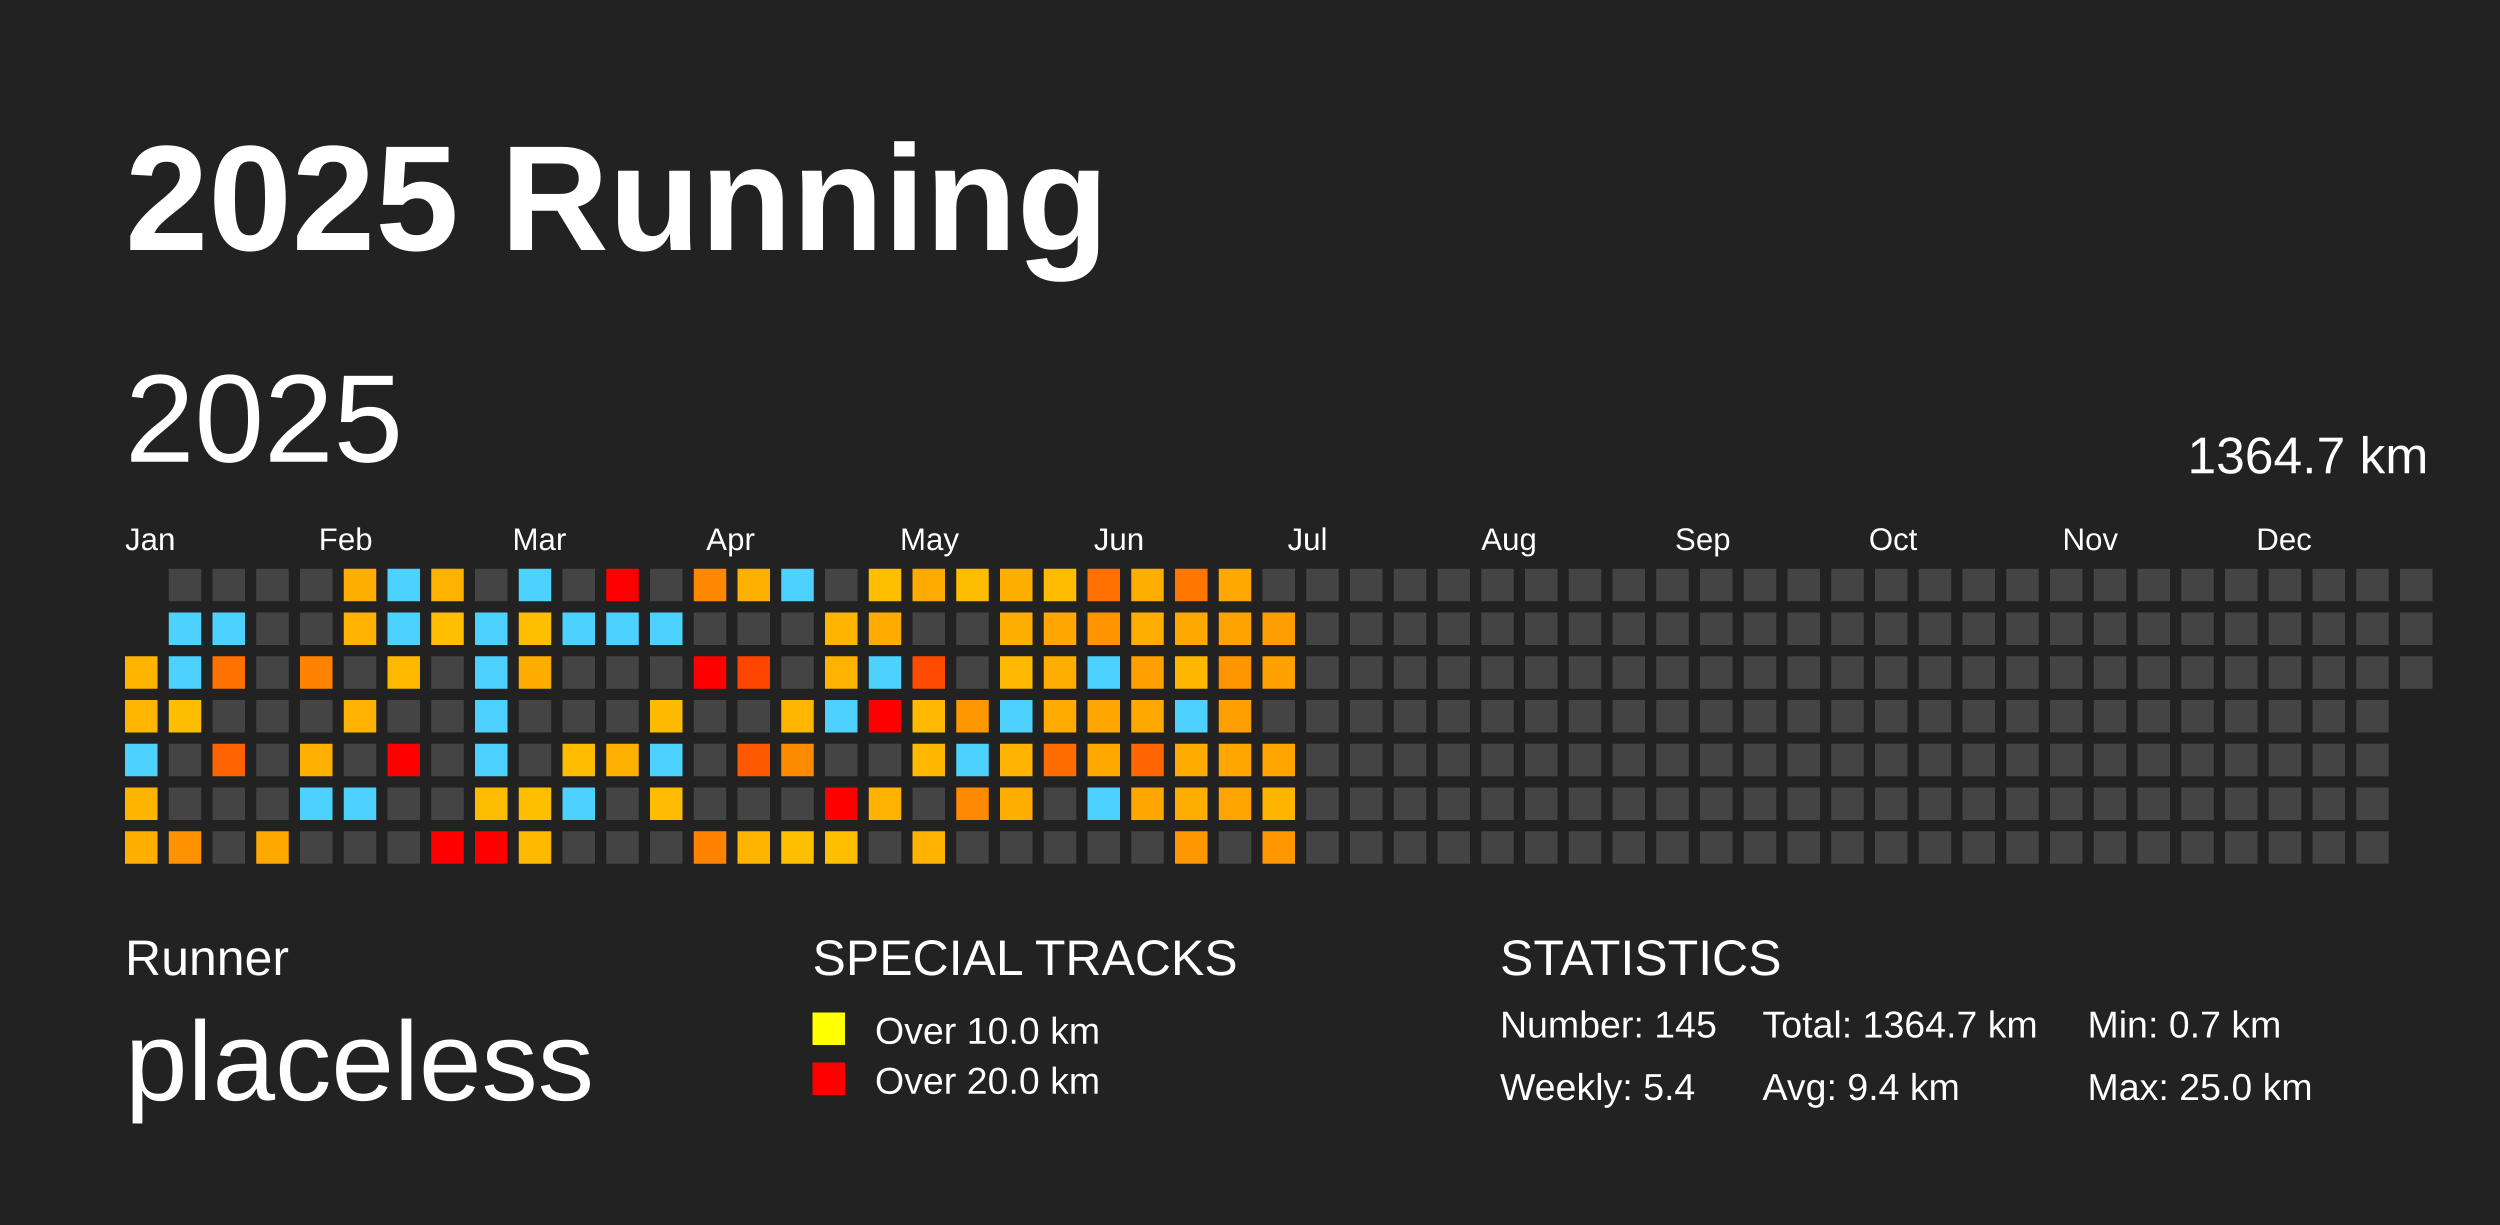
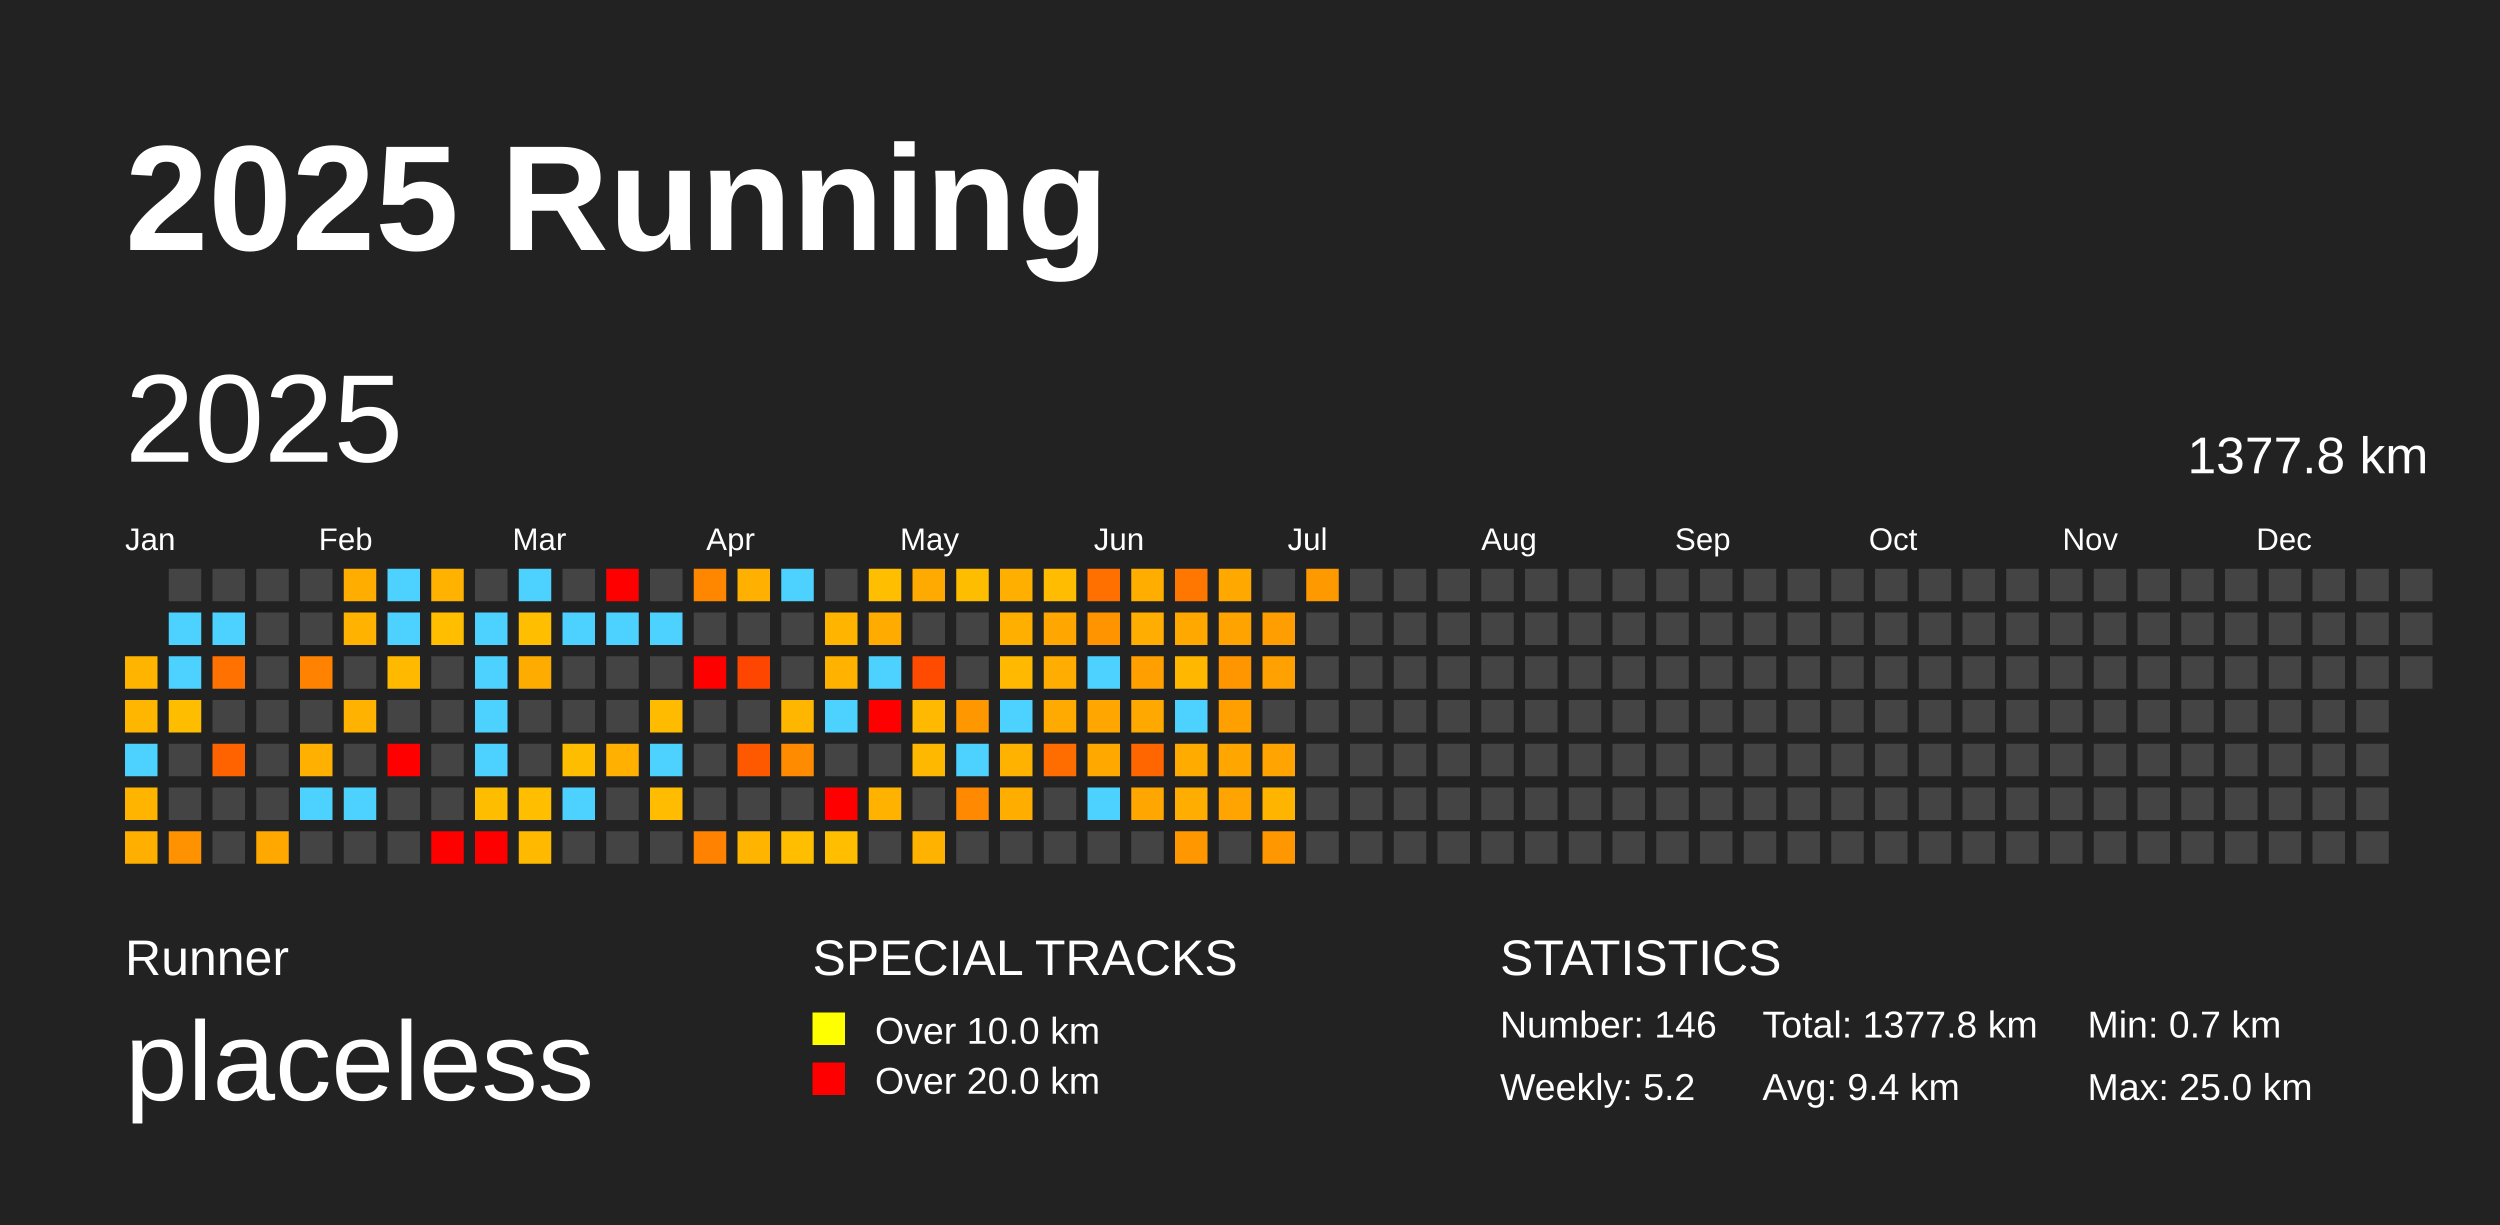
<svg xmlns="http://www.w3.org/2000/svg" baseProfile="full" height="98mm" version="1.1" viewBox="0,0,200,98" width="200mm">
  <defs />
  <rect fill="#222222" height="98" width="200" x="0" y="0" />
  <text fill="#FFFFFF" style="font-size:12px; font-family:Arial; font-weight:bold;" x="10" y="20">2025 Running</text>
  <text fill="#FFFFFF" style="font-size:4px; font-family:Arial" x="10" y="78">Runner</text>
  <text fill="#FFFFFF" style="font-size:9px; font-family:Arial" x="10" y="88">placeless</text>
  <text fill="#FFFFFF" style="font-size:4px; font-family:Arial" x="65" y="78">SPECIAL TRACKS</text>
  <rect fill="yellow" height="2.6" width="2.6" x="65" y="81" />
  <text fill="#FFFFFF" style="font-size:3px; font-family:Arial" x="70" y="83.5">Over 10.0 km</text>
  <rect fill="red" height="2.6" width="2.6" x="65" y="85" />
  <text fill="#FFFFFF" style="font-size:3px; font-family:Arial" x="70" y="87.5">Over 20.0 km</text>
  <text fill="#FFFFFF" style="font-size:4px; font-family:Arial" x="120" y="78">STATISTICS</text>
-   <text fill="#FFFFFF" style="font-size:3px; font-family:Arial" x="120" y="83">Number: 145</text>
-   <text fill="#FFFFFF" style="font-size:3px; font-family:Arial" x="120" y="88">Weekly: 5.4</text>
-   <text fill="#FFFFFF" style="font-size:3px; font-family:Arial" x="141" y="83">Total: 1364.7 km</text>
+   <text fill="#FFFFFF" style="font-size:3px; font-family:Arial" x="120" y="83">Number: 146</text>
+   <text fill="#FFFFFF" style="font-size:3px; font-family:Arial" x="120" y="88">Weekly: 5.2</text>
+   <text fill="#FFFFFF" style="font-size:3px; font-family:Arial" x="141" y="83">Total: 1377.8 km</text>
  <text fill="#FFFFFF" style="font-size:3px; font-family:Arial" x="141" y="88">Avg: 9.4 km</text>
  <text fill="#FFFFFF" style="font-size:3px; font-family:Arial" x="167" y="83">Min: 0.7 km</text>
  <text fill="#FFFFFF" style="font-size:3px; font-family:Arial" x="167" y="88">Max: 25.0 km</text>
  <text dominant-baseline="hanging" fill="#FFFFFF" style="font-size:10.0px; font-family:Arial;" x="10" y="30">2025</text>
-   <text dominant-baseline="hanging" fill="#FFFFFF" style="font-size:4.125px; font-family:Arial;" x="175" y="35">1364.7 km</text>
+   <text dominant-baseline="hanging" fill="#FFFFFF" style="font-size:4.125px; font-family:Arial;" x="175" y="35">1377.8 km</text>
  <text fill="#FFFFFF" style="font-size:2.5px; font-family:Arial" x="10.0" y="44">Jan</text>
  <text fill="#FFFFFF" style="font-size:2.5px; font-family:Arial" x="25.5" y="44">Feb</text>
  <text fill="#FFFFFF" style="font-size:2.5px; font-family:Arial" x="41.0" y="44">Mar</text>
  <text fill="#FFFFFF" style="font-size:2.5px; font-family:Arial" x="56.5" y="44">Apr</text>
  <text fill="#FFFFFF" style="font-size:2.5px; font-family:Arial" x="72.0" y="44">May</text>
  <text fill="#FFFFFF" style="font-size:2.5px; font-family:Arial" x="87.5" y="44">Jun</text>
  <text fill="#FFFFFF" style="font-size:2.5px; font-family:Arial" x="103.0" y="44">Jul</text>
  <text fill="#FFFFFF" style="font-size:2.5px; font-family:Arial" x="118.5" y="44">Aug</text>
  <text fill="#FFFFFF" style="font-size:2.5px; font-family:Arial" x="134.0" y="44">Sep</text>
  <text fill="#FFFFFF" style="font-size:2.5px; font-family:Arial" x="149.5" y="44">Oct</text>
  <text fill="#FFFFFF" style="font-size:2.5px; font-family:Arial" x="165.0" y="44">Nov</text>
  <text fill="#FFFFFF" style="font-size:2.5px; font-family:Arial" x="180.5" y="44">Dec</text>
  <rect fill="#ffb500" height="2.6" width="2.6" x="10.0" y="52.5" />
  <rect fill="#ffb600" height="2.6" width="2.6" x="10.0" y="56.0" />
  <rect fill="#4dd2ff" height="2.6" width="2.6" x="10.0" y="59.5" />
  <rect fill="#ffb400" height="2.6" width="2.6" x="10.0" y="63.0" />
  <rect fill="#ffaf00" height="2.6" width="2.6" x="10.0" y="66.5" />
  <rect fill="#444444" height="2.6" width="2.6" x="13.5" y="45.5" />
  <rect fill="#4dd2ff" height="2.6" width="2.6" x="13.5" y="49.0" />
  <rect fill="#4dd2ff" height="2.6" width="2.6" x="13.5" y="52.5" />
  <rect fill="#ffbd00" height="2.6" width="2.6" x="13.5" y="56.0" />
  <rect fill="#444444" height="2.6" width="2.6" x="13.5" y="59.5" />
  <rect fill="#444444" height="2.6" width="2.6" x="13.5" y="63.0" />
  <rect fill="#ff9200" height="2.6" width="2.6" x="13.5" y="66.5" />
  <rect fill="#444444" height="2.6" width="2.6" x="17.0" y="45.5" />
  <rect fill="#4dd2ff" height="2.6" width="2.6" x="17.0" y="49.0" />
  <rect fill="#ff7100" height="2.6" width="2.6" x="17.0" y="52.5" />
  <rect fill="#444444" height="2.6" width="2.6" x="17.0" y="56.0" />
  <rect fill="#ff6300" height="2.6" width="2.6" x="17.0" y="59.5" />
  <rect fill="#444444" height="2.6" width="2.6" x="17.0" y="63.0" />
  <rect fill="#444444" height="2.6" width="2.6" x="17.0" y="66.5" />
  <rect fill="#444444" height="2.6" width="2.6" x="20.5" y="45.5" />
  <rect fill="#444444" height="2.6" width="2.6" x="20.5" y="49.0" />
  <rect fill="#444444" height="2.6" width="2.6" x="20.5" y="52.5" />
  <rect fill="#444444" height="2.6" width="2.6" x="20.5" y="56.0" />
  <rect fill="#444444" height="2.6" width="2.6" x="20.5" y="59.5" />
  <rect fill="#444444" height="2.6" width="2.6" x="20.5" y="63.0" />
  <rect fill="#ffa800" height="2.6" width="2.6" x="20.5" y="66.5" />
  <rect fill="#444444" height="2.6" width="2.6" x="24.0" y="45.5" />
  <rect fill="#444444" height="2.6" width="2.6" x="24.0" y="49.0" />
  <rect fill="#ff8300" height="2.6" width="2.6" x="24.0" y="52.5" />
  <rect fill="#444444" height="2.6" width="2.6" x="24.0" y="56.0" />
  <rect fill="#ffb000" height="2.6" width="2.6" x="24.0" y="59.5" />
  <rect fill="#4dd2ff" height="2.6" width="2.6" x="24.0" y="63.0" />
  <rect fill="#444444" height="2.6" width="2.6" x="24.0" y="66.5" />
  <rect fill="#ffae00" height="2.6" width="2.6" x="27.5" y="45.5" />
  <rect fill="#ffb200" height="2.6" width="2.6" x="27.5" y="49.0" />
  <rect fill="#444444" height="2.6" width="2.6" x="27.5" y="52.5" />
  <rect fill="#ffb200" height="2.6" width="2.6" x="27.5" y="56.0" />
  <rect fill="#444444" height="2.6" width="2.6" x="27.5" y="59.5" />
  <rect fill="#4dd2ff" height="2.6" width="2.6" x="27.5" y="63.0" />
  <rect fill="#444444" height="2.6" width="2.6" x="27.5" y="66.5" />
  <rect fill="#4dd2ff" height="2.6" width="2.6" x="31.0" y="45.5" />
  <rect fill="#4dd2ff" height="2.6" width="2.6" x="31.0" y="49.0" />
  <rect fill="#ffba00" height="2.6" width="2.6" x="31.0" y="52.5" />
  <rect fill="#444444" height="2.6" width="2.6" x="31.0" y="56.0" />
  <rect fill="red" height="2.6" width="2.6" x="31.0" y="59.5" />
  <rect fill="#444444" height="2.6" width="2.6" x="31.0" y="63.0" />
  <rect fill="#444444" height="2.6" width="2.6" x="31.0" y="66.5" />
  <rect fill="#ffb200" height="2.6" width="2.6" x="34.5" y="45.5" />
  <rect fill="#ffbf00" height="2.6" width="2.6" x="34.5" y="49.0" />
  <rect fill="#444444" height="2.6" width="2.6" x="34.5" y="52.5" />
  <rect fill="#444444" height="2.6" width="2.6" x="34.5" y="56.0" />
  <rect fill="#444444" height="2.6" width="2.6" x="34.5" y="59.5" />
  <rect fill="#444444" height="2.6" width="2.6" x="34.5" y="63.0" />
  <rect fill="red" height="2.6" width="2.6" x="34.5" y="66.5" />
  <rect fill="#444444" height="2.6" width="2.6" x="38.0" y="45.5" />
  <rect fill="#4dd2ff" height="2.6" width="2.6" x="38.0" y="49.0" />
  <rect fill="#4dd2ff" height="2.6" width="2.6" x="38.0" y="52.5" />
  <rect fill="#4dd2ff" height="2.6" width="2.6" x="38.0" y="56.0" />
  <rect fill="#4dd2ff" height="2.6" width="2.6" x="38.0" y="59.5" />
  <rect fill="#ffbd00" height="2.6" width="2.6" x="38.0" y="63.0" />
  <rect fill="red" height="2.6" width="2.6" x="38.0" y="66.5" />
  <rect fill="#4dd2ff" height="2.6" width="2.6" x="41.5" y="45.5" />
  <rect fill="#ffbf00" height="2.6" width="2.6" x="41.5" y="49.0" />
  <rect fill="#ffac00" height="2.6" width="2.6" x="41.5" y="52.5" />
  <rect fill="#444444" height="2.6" width="2.6" x="41.5" y="56.0" />
  <rect fill="#444444" height="2.6" width="2.6" x="41.5" y="59.5" />
  <rect fill="#ffbe00" height="2.6" width="2.6" x="41.5" y="63.0" />
  <rect fill="#ffba00" height="2.6" width="2.6" x="41.5" y="66.5" />
  <rect fill="#444444" height="2.6" width="2.6" x="45.0" y="45.5" />
  <rect fill="#4dd2ff" height="2.6" width="2.6" x="45.0" y="49.0" />
  <rect fill="#444444" height="2.6" width="2.6" x="45.0" y="52.5" />
  <rect fill="#444444" height="2.6" width="2.6" x="45.0" y="56.0" />
  <rect fill="#ffbd00" height="2.6" width="2.6" x="45.0" y="59.5" />
  <rect fill="#4dd2ff" height="2.6" width="2.6" x="45.0" y="63.0" />
  <rect fill="#444444" height="2.6" width="2.6" x="45.0" y="66.5" />
  <rect fill="red" height="2.6" width="2.6" x="48.5" y="45.5" />
  <rect fill="#4dd2ff" height="2.6" width="2.6" x="48.5" y="49.0" />
  <rect fill="#444444" height="2.6" width="2.6" x="48.5" y="52.5" />
  <rect fill="#444444" height="2.6" width="2.6" x="48.5" y="56.0" />
  <rect fill="#ffb000" height="2.6" width="2.6" x="48.5" y="59.5" />
  <rect fill="#444444" height="2.6" width="2.6" x="48.5" y="63.0" />
  <rect fill="#444444" height="2.6" width="2.6" x="48.5" y="66.5" />
  <rect fill="#444444" height="2.6" width="2.6" x="52.0" y="45.5" />
  <rect fill="#4dd2ff" height="2.6" width="2.6" x="52.0" y="49.0" />
  <rect fill="#444444" height="2.6" width="2.6" x="52.0" y="52.5" />
  <rect fill="#ffbb00" height="2.6" width="2.6" x="52.0" y="56.0" />
  <rect fill="#4dd2ff" height="2.6" width="2.6" x="52.0" y="59.5" />
  <rect fill="#ffbc00" height="2.6" width="2.6" x="52.0" y="63.0" />
  <rect fill="#444444" height="2.6" width="2.6" x="52.0" y="66.5" />
  <rect fill="#ff8700" height="2.6" width="2.6" x="55.5" y="45.5" />
  <rect fill="#444444" height="2.6" width="2.6" x="55.5" y="49.0" />
  <rect fill="red" height="2.6" width="2.6" x="55.5" y="52.5" />
  <rect fill="#444444" height="2.6" width="2.6" x="55.5" y="56.0" />
  <rect fill="#444444" height="2.6" width="2.6" x="55.5" y="59.5" />
  <rect fill="#444444" height="2.6" width="2.6" x="55.5" y="63.0" />
  <rect fill="#ff8300" height="2.6" width="2.6" x="55.5" y="66.5" />
  <rect fill="#ffb000" height="2.6" width="2.6" x="59.0" y="45.5" />
  <rect fill="#444444" height="2.6" width="2.6" x="59.0" y="49.0" />
  <rect fill="#ff4600" height="2.6" width="2.6" x="59.0" y="52.5" />
  <rect fill="#444444" height="2.6" width="2.6" x="59.0" y="56.0" />
  <rect fill="#ff5900" height="2.6" width="2.6" x="59.0" y="59.5" />
  <rect fill="#444444" height="2.6" width="2.6" x="59.0" y="63.0" />
  <rect fill="#ffb400" height="2.6" width="2.6" x="59.0" y="66.5" />
  <rect fill="#4dd2ff" height="2.6" width="2.6" x="62.5" y="45.5" />
  <rect fill="#444444" height="2.6" width="2.6" x="62.5" y="49.0" />
  <rect fill="#444444" height="2.6" width="2.6" x="62.5" y="52.5" />
  <rect fill="#ffb600" height="2.6" width="2.6" x="62.5" y="56.0" />
  <rect fill="#ff8b00" height="2.6" width="2.6" x="62.5" y="59.5" />
  <rect fill="#444444" height="2.6" width="2.6" x="62.5" y="63.0" />
  <rect fill="#ffbf00" height="2.6" width="2.6" x="62.5" y="66.5" />
  <rect fill="#444444" height="2.6" width="2.6" x="66.0" y="45.5" />
  <rect fill="#ffb500" height="2.6" width="2.6" x="66.0" y="49.0" />
  <rect fill="#ffb200" height="2.6" width="2.6" x="66.0" y="52.5" />
  <rect fill="#4dd2ff" height="2.6" width="2.6" x="66.0" y="56.0" />
  <rect fill="#444444" height="2.6" width="2.6" x="66.0" y="59.5" />
  <rect fill="red" height="2.6" width="2.6" x="66.0" y="63.0" />
  <rect fill="#ffbf00" height="2.6" width="2.6" x="66.0" y="66.5" />
  <rect fill="#ffbf00" height="2.6" width="2.6" x="69.5" y="45.5" />
  <rect fill="#ffab00" height="2.6" width="2.6" x="69.5" y="49.0" />
  <rect fill="#4dd2ff" height="2.6" width="2.6" x="69.5" y="52.5" />
  <rect fill="red" height="2.6" width="2.6" x="69.5" y="56.0" />
  <rect fill="#444444" height="2.6" width="2.6" x="69.5" y="59.5" />
  <rect fill="#ffb200" height="2.6" width="2.6" x="69.5" y="63.0" />
  <rect fill="#444444" height="2.6" width="2.6" x="69.5" y="66.5" />
  <rect fill="#ffaa00" height="2.6" width="2.6" x="73.0" y="45.5" />
  <rect fill="#444444" height="2.6" width="2.6" x="73.0" y="49.0" />
  <rect fill="#ff4b00" height="2.6" width="2.6" x="73.0" y="52.5" />
  <rect fill="#ffb900" height="2.6" width="2.6" x="73.0" y="56.0" />
  <rect fill="#ffb800" height="2.6" width="2.6" x="73.0" y="59.5" />
  <rect fill="#444444" height="2.6" width="2.6" x="73.0" y="63.0" />
  <rect fill="#ffb300" height="2.6" width="2.6" x="73.0" y="66.5" />
  <rect fill="#ffbd00" height="2.6" width="2.6" x="76.5" y="45.5" />
  <rect fill="#444444" height="2.6" width="2.6" x="76.5" y="49.0" />
  <rect fill="#444444" height="2.6" width="2.6" x="76.5" y="52.5" />
  <rect fill="#ff9700" height="2.6" width="2.6" x="76.5" y="56.0" />
  <rect fill="#4dd2ff" height="2.6" width="2.6" x="76.5" y="59.5" />
  <rect fill="#ff8900" height="2.6" width="2.6" x="76.5" y="63.0" />
  <rect fill="#444444" height="2.6" width="2.6" x="76.5" y="66.5" />
  <rect fill="#ffaf00" height="2.6" width="2.6" x="80.0" y="45.5" />
  <rect fill="#ffaf00" height="2.6" width="2.6" x="80.0" y="49.0" />
  <rect fill="#ffb900" height="2.6" width="2.6" x="80.0" y="52.5" />
  <rect fill="#4dd2ff" height="2.6" width="2.6" x="80.0" y="56.0" />
  <rect fill="#ffb300" height="2.6" width="2.6" x="80.0" y="59.5" />
  <rect fill="#ffae00" height="2.6" width="2.6" x="80.0" y="63.0" />
  <rect fill="#444444" height="2.6" width="2.6" x="80.0" y="66.5" />
  <rect fill="#ffbc00" height="2.6" width="2.6" x="83.5" y="45.5" />
  <rect fill="#ffa700" height="2.6" width="2.6" x="83.5" y="49.0" />
  <rect fill="#ffad00" height="2.6" width="2.6" x="83.5" y="52.5" />
  <rect fill="#ffaa00" height="2.6" width="2.6" x="83.5" y="56.0" />
  <rect fill="#ff6c00" height="2.6" width="2.6" x="83.5" y="59.5" />
  <rect fill="#444444" height="2.6" width="2.6" x="83.5" y="63.0" />
  <rect fill="#444444" height="2.6" width="2.6" x="83.5" y="66.5" />
  <rect fill="#ff7000" height="2.6" width="2.6" x="87.0" y="45.5" />
  <rect fill="#ff9400" height="2.6" width="2.6" x="87.0" y="49.0" />
  <rect fill="#4dd2ff" height="2.6" width="2.6" x="87.0" y="52.5" />
  <rect fill="#ffa700" height="2.6" width="2.6" x="87.0" y="56.0" />
  <rect fill="#ffa800" height="2.6" width="2.6" x="87.0" y="59.5" />
  <rect fill="#4dd2ff" height="2.6" width="2.6" x="87.0" y="63.0" />
  <rect fill="#444444" height="2.6" width="2.6" x="87.0" y="66.5" />
  <rect fill="#ffae00" height="2.6" width="2.6" x="90.5" y="45.5" />
  <rect fill="#ffad00" height="2.6" width="2.6" x="90.5" y="49.0" />
  <rect fill="#ff9f00" height="2.6" width="2.6" x="90.5" y="52.5" />
  <rect fill="#ffa800" height="2.6" width="2.6" x="90.5" y="56.0" />
  <rect fill="#ff6600" height="2.6" width="2.6" x="90.5" y="59.5" />
  <rect fill="#ffa700" height="2.6" width="2.6" x="90.5" y="63.0" />
  <rect fill="#444444" height="2.6" width="2.6" x="90.5" y="66.5" />
  <rect fill="#ff7600" height="2.6" width="2.6" x="94.0" y="45.5" />
  <rect fill="#ffa900" height="2.6" width="2.6" x="94.0" y="49.0" />
  <rect fill="#ffb700" height="2.6" width="2.6" x="94.0" y="52.5" />
  <rect fill="#4dd2ff" height="2.6" width="2.6" x="94.0" y="56.0" />
  <rect fill="#ffab00" height="2.6" width="2.6" x="94.0" y="59.5" />
  <rect fill="#ffad00" height="2.6" width="2.6" x="94.0" y="63.0" />
  <rect fill="#ff9800" height="2.6" width="2.6" x="94.0" y="66.5" />
  <rect fill="#ffa800" height="2.6" width="2.6" x="97.5" y="45.5" />
  <rect fill="#ffa300" height="2.6" width="2.6" x="97.5" y="49.0" />
  <rect fill="#ff9600" height="2.6" width="2.6" x="97.5" y="52.5" />
  <rect fill="#ffa000" height="2.6" width="2.6" x="97.5" y="56.0" />
  <rect fill="#ffa600" height="2.6" width="2.6" x="97.5" y="59.5" />
  <rect fill="#ffa400" height="2.6" width="2.6" x="97.5" y="63.0" />
  <rect fill="#444444" height="2.6" width="2.6" x="97.5" y="66.5" />
  <rect fill="#444444" height="2.6" width="2.6" x="101.0" y="45.5" />
  <rect fill="#ff9e00" height="2.6" width="2.6" x="101.0" y="49.0" />
  <rect fill="#ffa100" height="2.6" width="2.6" x="101.0" y="52.5" />
  <rect fill="#444444" height="2.6" width="2.6" x="101.0" y="56.0" />
  <rect fill="#ffa400" height="2.6" width="2.6" x="101.0" y="59.5" />
  <rect fill="#ffb500" height="2.6" width="2.6" x="101.0" y="63.0" />
  <rect fill="#ff9800" height="2.6" width="2.6" x="101.0" y="66.5" />
-   <rect fill="#444444" height="2.6" width="2.6" x="104.5" y="45.5" />
+   <rect fill="#ff9900" height="2.6" width="2.6" x="104.5" y="45.5" />
  <rect fill="#444444" height="2.6" width="2.6" x="104.5" y="49.0" />
  <rect fill="#444444" height="2.6" width="2.6" x="104.5" y="52.5" />
  <rect fill="#444444" height="2.6" width="2.6" x="104.5" y="56.0" />
  <rect fill="#444444" height="2.6" width="2.6" x="104.5" y="59.5" />
  <rect fill="#444444" height="2.6" width="2.6" x="104.5" y="63.0" />
  <rect fill="#444444" height="2.6" width="2.6" x="104.5" y="66.5" />
  <rect fill="#444444" height="2.6" width="2.6" x="108.0" y="45.5" />
  <rect fill="#444444" height="2.6" width="2.6" x="108.0" y="49.0" />
  <rect fill="#444444" height="2.6" width="2.6" x="108.0" y="52.5" />
  <rect fill="#444444" height="2.6" width="2.6" x="108.0" y="56.0" />
  <rect fill="#444444" height="2.6" width="2.6" x="108.0" y="59.5" />
  <rect fill="#444444" height="2.6" width="2.6" x="108.0" y="63.0" />
  <rect fill="#444444" height="2.6" width="2.6" x="108.0" y="66.5" />
  <rect fill="#444444" height="2.6" width="2.6" x="111.5" y="45.5" />
  <rect fill="#444444" height="2.6" width="2.6" x="111.5" y="49.0" />
  <rect fill="#444444" height="2.6" width="2.6" x="111.5" y="52.5" />
  <rect fill="#444444" height="2.6" width="2.6" x="111.5" y="56.0" />
  <rect fill="#444444" height="2.6" width="2.6" x="111.5" y="59.5" />
  <rect fill="#444444" height="2.6" width="2.6" x="111.5" y="63.0" />
  <rect fill="#444444" height="2.6" width="2.6" x="111.5" y="66.5" />
  <rect fill="#444444" height="2.6" width="2.6" x="115.0" y="45.5" />
  <rect fill="#444444" height="2.6" width="2.6" x="115.0" y="49.0" />
  <rect fill="#444444" height="2.6" width="2.6" x="115.0" y="52.5" />
  <rect fill="#444444" height="2.6" width="2.6" x="115.0" y="56.0" />
  <rect fill="#444444" height="2.6" width="2.6" x="115.0" y="59.5" />
  <rect fill="#444444" height="2.6" width="2.6" x="115.0" y="63.0" />
  <rect fill="#444444" height="2.6" width="2.6" x="115.0" y="66.5" />
  <rect fill="#444444" height="2.6" width="2.6" x="118.5" y="45.5" />
  <rect fill="#444444" height="2.6" width="2.6" x="118.5" y="49.0" />
  <rect fill="#444444" height="2.6" width="2.6" x="118.5" y="52.5" />
  <rect fill="#444444" height="2.6" width="2.6" x="118.5" y="56.0" />
  <rect fill="#444444" height="2.6" width="2.6" x="118.5" y="59.5" />
  <rect fill="#444444" height="2.6" width="2.6" x="118.5" y="63.0" />
  <rect fill="#444444" height="2.6" width="2.6" x="118.5" y="66.5" />
  <rect fill="#444444" height="2.6" width="2.6" x="122.0" y="45.5" />
  <rect fill="#444444" height="2.6" width="2.6" x="122.0" y="49.0" />
  <rect fill="#444444" height="2.6" width="2.6" x="122.0" y="52.5" />
  <rect fill="#444444" height="2.6" width="2.6" x="122.0" y="56.0" />
  <rect fill="#444444" height="2.6" width="2.6" x="122.0" y="59.5" />
  <rect fill="#444444" height="2.6" width="2.6" x="122.0" y="63.0" />
  <rect fill="#444444" height="2.6" width="2.6" x="122.0" y="66.5" />
  <rect fill="#444444" height="2.6" width="2.6" x="125.5" y="45.5" />
  <rect fill="#444444" height="2.6" width="2.6" x="125.5" y="49.0" />
  <rect fill="#444444" height="2.6" width="2.6" x="125.5" y="52.5" />
  <rect fill="#444444" height="2.6" width="2.6" x="125.5" y="56.0" />
  <rect fill="#444444" height="2.6" width="2.6" x="125.5" y="59.5" />
  <rect fill="#444444" height="2.6" width="2.6" x="125.5" y="63.0" />
  <rect fill="#444444" height="2.6" width="2.6" x="125.5" y="66.5" />
  <rect fill="#444444" height="2.6" width="2.6" x="129.0" y="45.5" />
  <rect fill="#444444" height="2.6" width="2.6" x="129.0" y="49.0" />
  <rect fill="#444444" height="2.6" width="2.6" x="129.0" y="52.5" />
  <rect fill="#444444" height="2.6" width="2.6" x="129.0" y="56.0" />
  <rect fill="#444444" height="2.6" width="2.6" x="129.0" y="59.5" />
  <rect fill="#444444" height="2.6" width="2.6" x="129.0" y="63.0" />
  <rect fill="#444444" height="2.6" width="2.6" x="129.0" y="66.5" />
  <rect fill="#444444" height="2.6" width="2.6" x="132.5" y="45.5" />
  <rect fill="#444444" height="2.6" width="2.6" x="132.5" y="49.0" />
  <rect fill="#444444" height="2.6" width="2.6" x="132.5" y="52.5" />
  <rect fill="#444444" height="2.6" width="2.6" x="132.5" y="56.0" />
  <rect fill="#444444" height="2.6" width="2.6" x="132.5" y="59.5" />
  <rect fill="#444444" height="2.6" width="2.6" x="132.5" y="63.0" />
  <rect fill="#444444" height="2.6" width="2.6" x="132.5" y="66.5" />
  <rect fill="#444444" height="2.6" width="2.6" x="136.0" y="45.5" />
  <rect fill="#444444" height="2.6" width="2.6" x="136.0" y="49.0" />
  <rect fill="#444444" height="2.6" width="2.6" x="136.0" y="52.5" />
  <rect fill="#444444" height="2.6" width="2.6" x="136.0" y="56.0" />
  <rect fill="#444444" height="2.6" width="2.6" x="136.0" y="59.5" />
  <rect fill="#444444" height="2.6" width="2.6" x="136.0" y="63.0" />
  <rect fill="#444444" height="2.6" width="2.6" x="136.0" y="66.5" />
  <rect fill="#444444" height="2.6" width="2.6" x="139.5" y="45.5" />
  <rect fill="#444444" height="2.6" width="2.6" x="139.5" y="49.0" />
  <rect fill="#444444" height="2.6" width="2.6" x="139.5" y="52.5" />
  <rect fill="#444444" height="2.6" width="2.6" x="139.5" y="56.0" />
  <rect fill="#444444" height="2.6" width="2.6" x="139.5" y="59.5" />
  <rect fill="#444444" height="2.6" width="2.6" x="139.5" y="63.0" />
  <rect fill="#444444" height="2.6" width="2.6" x="139.5" y="66.5" />
  <rect fill="#444444" height="2.6" width="2.6" x="143.0" y="45.5" />
  <rect fill="#444444" height="2.6" width="2.6" x="143.0" y="49.0" />
  <rect fill="#444444" height="2.6" width="2.6" x="143.0" y="52.5" />
  <rect fill="#444444" height="2.6" width="2.6" x="143.0" y="56.0" />
  <rect fill="#444444" height="2.6" width="2.6" x="143.0" y="59.5" />
  <rect fill="#444444" height="2.6" width="2.6" x="143.0" y="63.0" />
  <rect fill="#444444" height="2.6" width="2.6" x="143.0" y="66.5" />
  <rect fill="#444444" height="2.6" width="2.6" x="146.5" y="45.5" />
  <rect fill="#444444" height="2.6" width="2.6" x="146.5" y="49.0" />
  <rect fill="#444444" height="2.6" width="2.6" x="146.5" y="52.5" />
  <rect fill="#444444" height="2.6" width="2.6" x="146.5" y="56.0" />
  <rect fill="#444444" height="2.6" width="2.6" x="146.5" y="59.5" />
  <rect fill="#444444" height="2.6" width="2.6" x="146.5" y="63.0" />
  <rect fill="#444444" height="2.6" width="2.6" x="146.5" y="66.5" />
  <rect fill="#444444" height="2.6" width="2.6" x="150.0" y="45.5" />
  <rect fill="#444444" height="2.6" width="2.6" x="150.0" y="49.0" />
  <rect fill="#444444" height="2.6" width="2.6" x="150.0" y="52.5" />
  <rect fill="#444444" height="2.6" width="2.6" x="150.0" y="56.0" />
  <rect fill="#444444" height="2.6" width="2.6" x="150.0" y="59.5" />
  <rect fill="#444444" height="2.6" width="2.6" x="150.0" y="63.0" />
  <rect fill="#444444" height="2.6" width="2.6" x="150.0" y="66.5" />
  <rect fill="#444444" height="2.6" width="2.6" x="153.5" y="45.5" />
  <rect fill="#444444" height="2.6" width="2.6" x="153.5" y="49.0" />
  <rect fill="#444444" height="2.6" width="2.6" x="153.5" y="52.5" />
  <rect fill="#444444" height="2.6" width="2.6" x="153.5" y="56.0" />
  <rect fill="#444444" height="2.6" width="2.6" x="153.5" y="59.5" />
  <rect fill="#444444" height="2.6" width="2.6" x="153.5" y="63.0" />
  <rect fill="#444444" height="2.6" width="2.6" x="153.5" y="66.5" />
  <rect fill="#444444" height="2.6" width="2.6" x="157.0" y="45.5" />
  <rect fill="#444444" height="2.6" width="2.6" x="157.0" y="49.0" />
  <rect fill="#444444" height="2.6" width="2.6" x="157.0" y="52.5" />
  <rect fill="#444444" height="2.6" width="2.6" x="157.0" y="56.0" />
  <rect fill="#444444" height="2.6" width="2.6" x="157.0" y="59.5" />
  <rect fill="#444444" height="2.6" width="2.6" x="157.0" y="63.0" />
  <rect fill="#444444" height="2.6" width="2.6" x="157.0" y="66.5" />
  <rect fill="#444444" height="2.6" width="2.6" x="160.5" y="45.5" />
  <rect fill="#444444" height="2.6" width="2.6" x="160.5" y="49.0" />
  <rect fill="#444444" height="2.6" width="2.6" x="160.5" y="52.5" />
  <rect fill="#444444" height="2.6" width="2.6" x="160.5" y="56.0" />
  <rect fill="#444444" height="2.6" width="2.6" x="160.5" y="59.5" />
  <rect fill="#444444" height="2.6" width="2.6" x="160.5" y="63.0" />
  <rect fill="#444444" height="2.6" width="2.6" x="160.5" y="66.5" />
  <rect fill="#444444" height="2.6" width="2.6" x="164.0" y="45.5" />
  <rect fill="#444444" height="2.6" width="2.6" x="164.0" y="49.0" />
  <rect fill="#444444" height="2.6" width="2.6" x="164.0" y="52.5" />
  <rect fill="#444444" height="2.6" width="2.6" x="164.0" y="56.0" />
  <rect fill="#444444" height="2.6" width="2.6" x="164.0" y="59.5" />
  <rect fill="#444444" height="2.6" width="2.6" x="164.0" y="63.0" />
  <rect fill="#444444" height="2.6" width="2.6" x="164.0" y="66.5" />
  <rect fill="#444444" height="2.6" width="2.6" x="167.5" y="45.5" />
  <rect fill="#444444" height="2.6" width="2.6" x="167.5" y="49.0" />
  <rect fill="#444444" height="2.6" width="2.6" x="167.5" y="52.5" />
  <rect fill="#444444" height="2.6" width="2.6" x="167.5" y="56.0" />
  <rect fill="#444444" height="2.6" width="2.6" x="167.5" y="59.5" />
  <rect fill="#444444" height="2.6" width="2.6" x="167.5" y="63.0" />
  <rect fill="#444444" height="2.6" width="2.6" x="167.5" y="66.5" />
  <rect fill="#444444" height="2.6" width="2.6" x="171.0" y="45.5" />
  <rect fill="#444444" height="2.6" width="2.6" x="171.0" y="49.0" />
  <rect fill="#444444" height="2.6" width="2.6" x="171.0" y="52.5" />
  <rect fill="#444444" height="2.6" width="2.6" x="171.0" y="56.0" />
  <rect fill="#444444" height="2.6" width="2.6" x="171.0" y="59.5" />
  <rect fill="#444444" height="2.6" width="2.6" x="171.0" y="63.0" />
  <rect fill="#444444" height="2.6" width="2.6" x="171.0" y="66.5" />
  <rect fill="#444444" height="2.6" width="2.6" x="174.5" y="45.5" />
  <rect fill="#444444" height="2.6" width="2.6" x="174.5" y="49.0" />
  <rect fill="#444444" height="2.6" width="2.6" x="174.5" y="52.5" />
  <rect fill="#444444" height="2.6" width="2.6" x="174.5" y="56.0" />
  <rect fill="#444444" height="2.6" width="2.6" x="174.5" y="59.5" />
  <rect fill="#444444" height="2.6" width="2.6" x="174.5" y="63.0" />
  <rect fill="#444444" height="2.6" width="2.6" x="174.5" y="66.5" />
  <rect fill="#444444" height="2.6" width="2.6" x="178.0" y="45.5" />
  <rect fill="#444444" height="2.6" width="2.6" x="178.0" y="49.0" />
  <rect fill="#444444" height="2.6" width="2.6" x="178.0" y="52.5" />
  <rect fill="#444444" height="2.6" width="2.6" x="178.0" y="56.0" />
  <rect fill="#444444" height="2.6" width="2.6" x="178.0" y="59.5" />
  <rect fill="#444444" height="2.6" width="2.6" x="178.0" y="63.0" />
  <rect fill="#444444" height="2.6" width="2.6" x="178.0" y="66.5" />
  <rect fill="#444444" height="2.6" width="2.6" x="181.5" y="45.5" />
  <rect fill="#444444" height="2.6" width="2.6" x="181.5" y="49.0" />
  <rect fill="#444444" height="2.6" width="2.6" x="181.5" y="52.5" />
  <rect fill="#444444" height="2.6" width="2.6" x="181.5" y="56.0" />
  <rect fill="#444444" height="2.6" width="2.6" x="181.5" y="59.5" />
  <rect fill="#444444" height="2.6" width="2.6" x="181.5" y="63.0" />
  <rect fill="#444444" height="2.6" width="2.6" x="181.5" y="66.5" />
  <rect fill="#444444" height="2.6" width="2.6" x="185.0" y="45.5" />
  <rect fill="#444444" height="2.6" width="2.6" x="185.0" y="49.0" />
  <rect fill="#444444" height="2.6" width="2.6" x="185.0" y="52.5" />
  <rect fill="#444444" height="2.6" width="2.6" x="185.0" y="56.0" />
  <rect fill="#444444" height="2.6" width="2.6" x="185.0" y="59.5" />
  <rect fill="#444444" height="2.6" width="2.6" x="185.0" y="63.0" />
  <rect fill="#444444" height="2.6" width="2.6" x="185.0" y="66.5" />
  <rect fill="#444444" height="2.6" width="2.6" x="188.5" y="45.5" />
  <rect fill="#444444" height="2.6" width="2.6" x="188.5" y="49.0" />
  <rect fill="#444444" height="2.6" width="2.6" x="188.5" y="52.5" />
  <rect fill="#444444" height="2.6" width="2.6" x="188.5" y="56.0" />
  <rect fill="#444444" height="2.6" width="2.6" x="188.5" y="59.5" />
  <rect fill="#444444" height="2.6" width="2.6" x="188.5" y="63.0" />
  <rect fill="#444444" height="2.6" width="2.6" x="188.5" y="66.5" />
  <rect fill="#444444" height="2.6" width="2.6" x="192.0" y="45.5" />
  <rect fill="#444444" height="2.6" width="2.6" x="192.0" y="49.0" />
  <rect fill="#444444" height="2.6" width="2.6" x="192.0" y="52.5" />
</svg>
